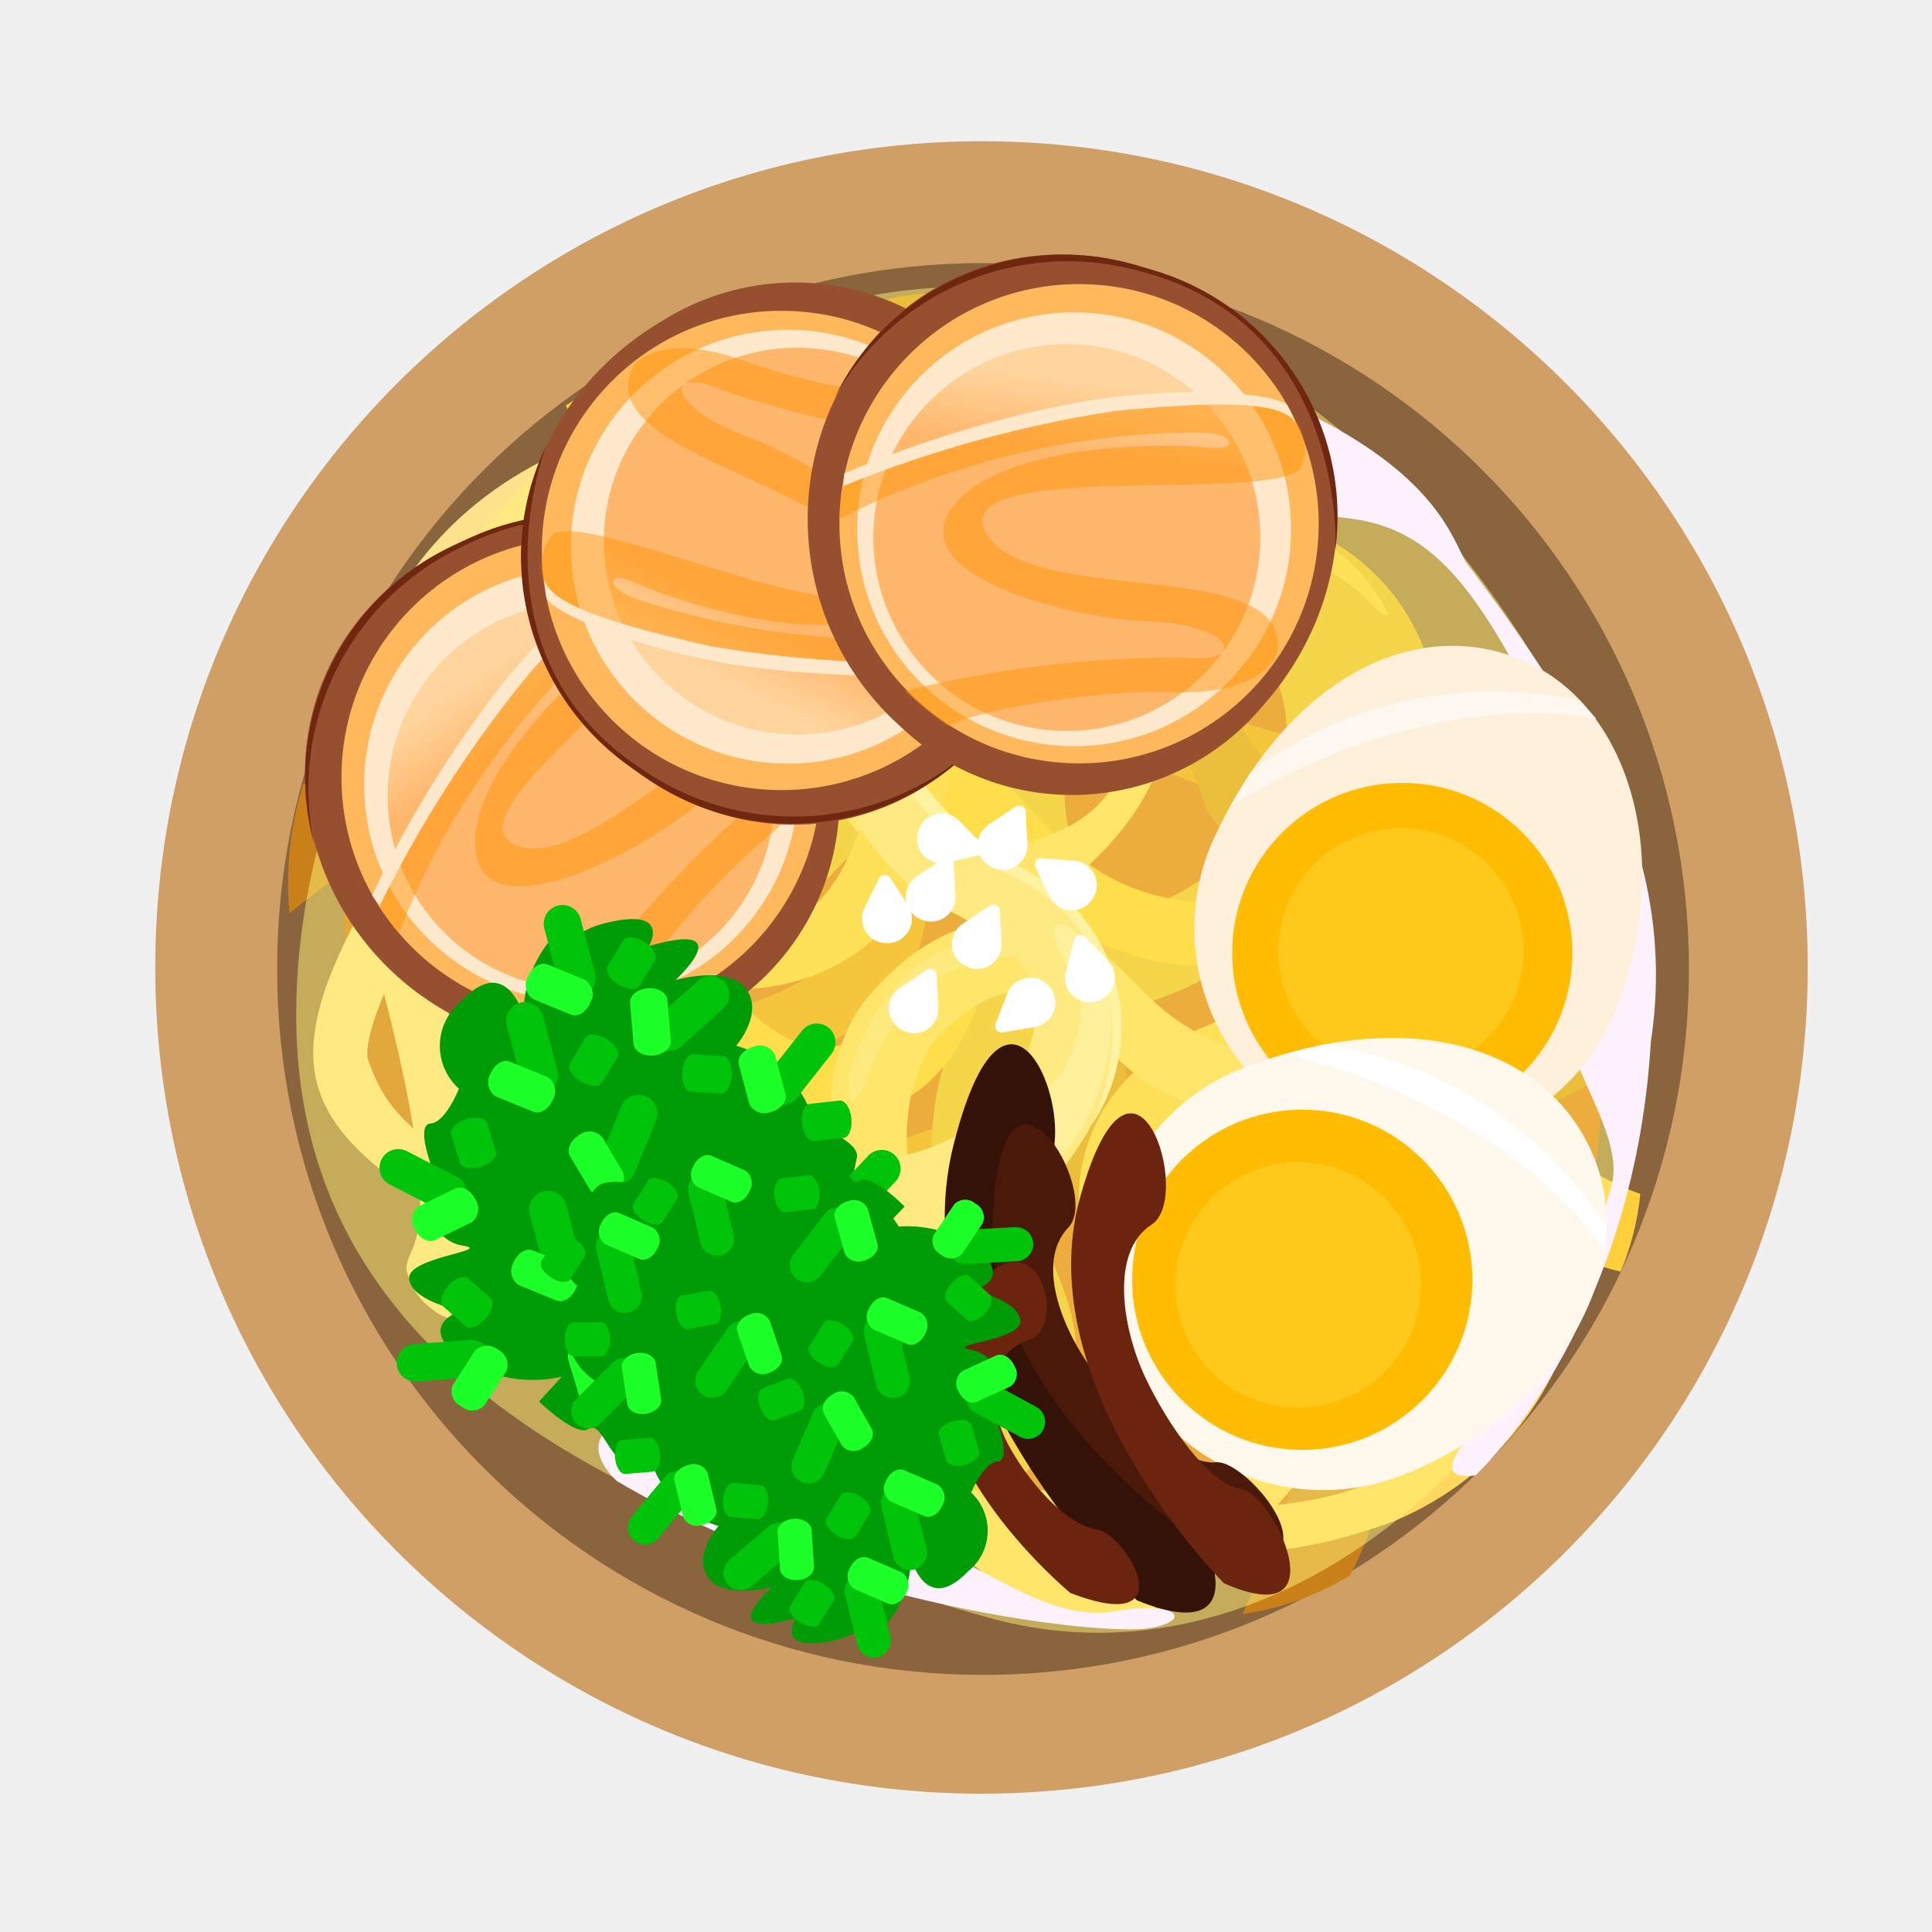
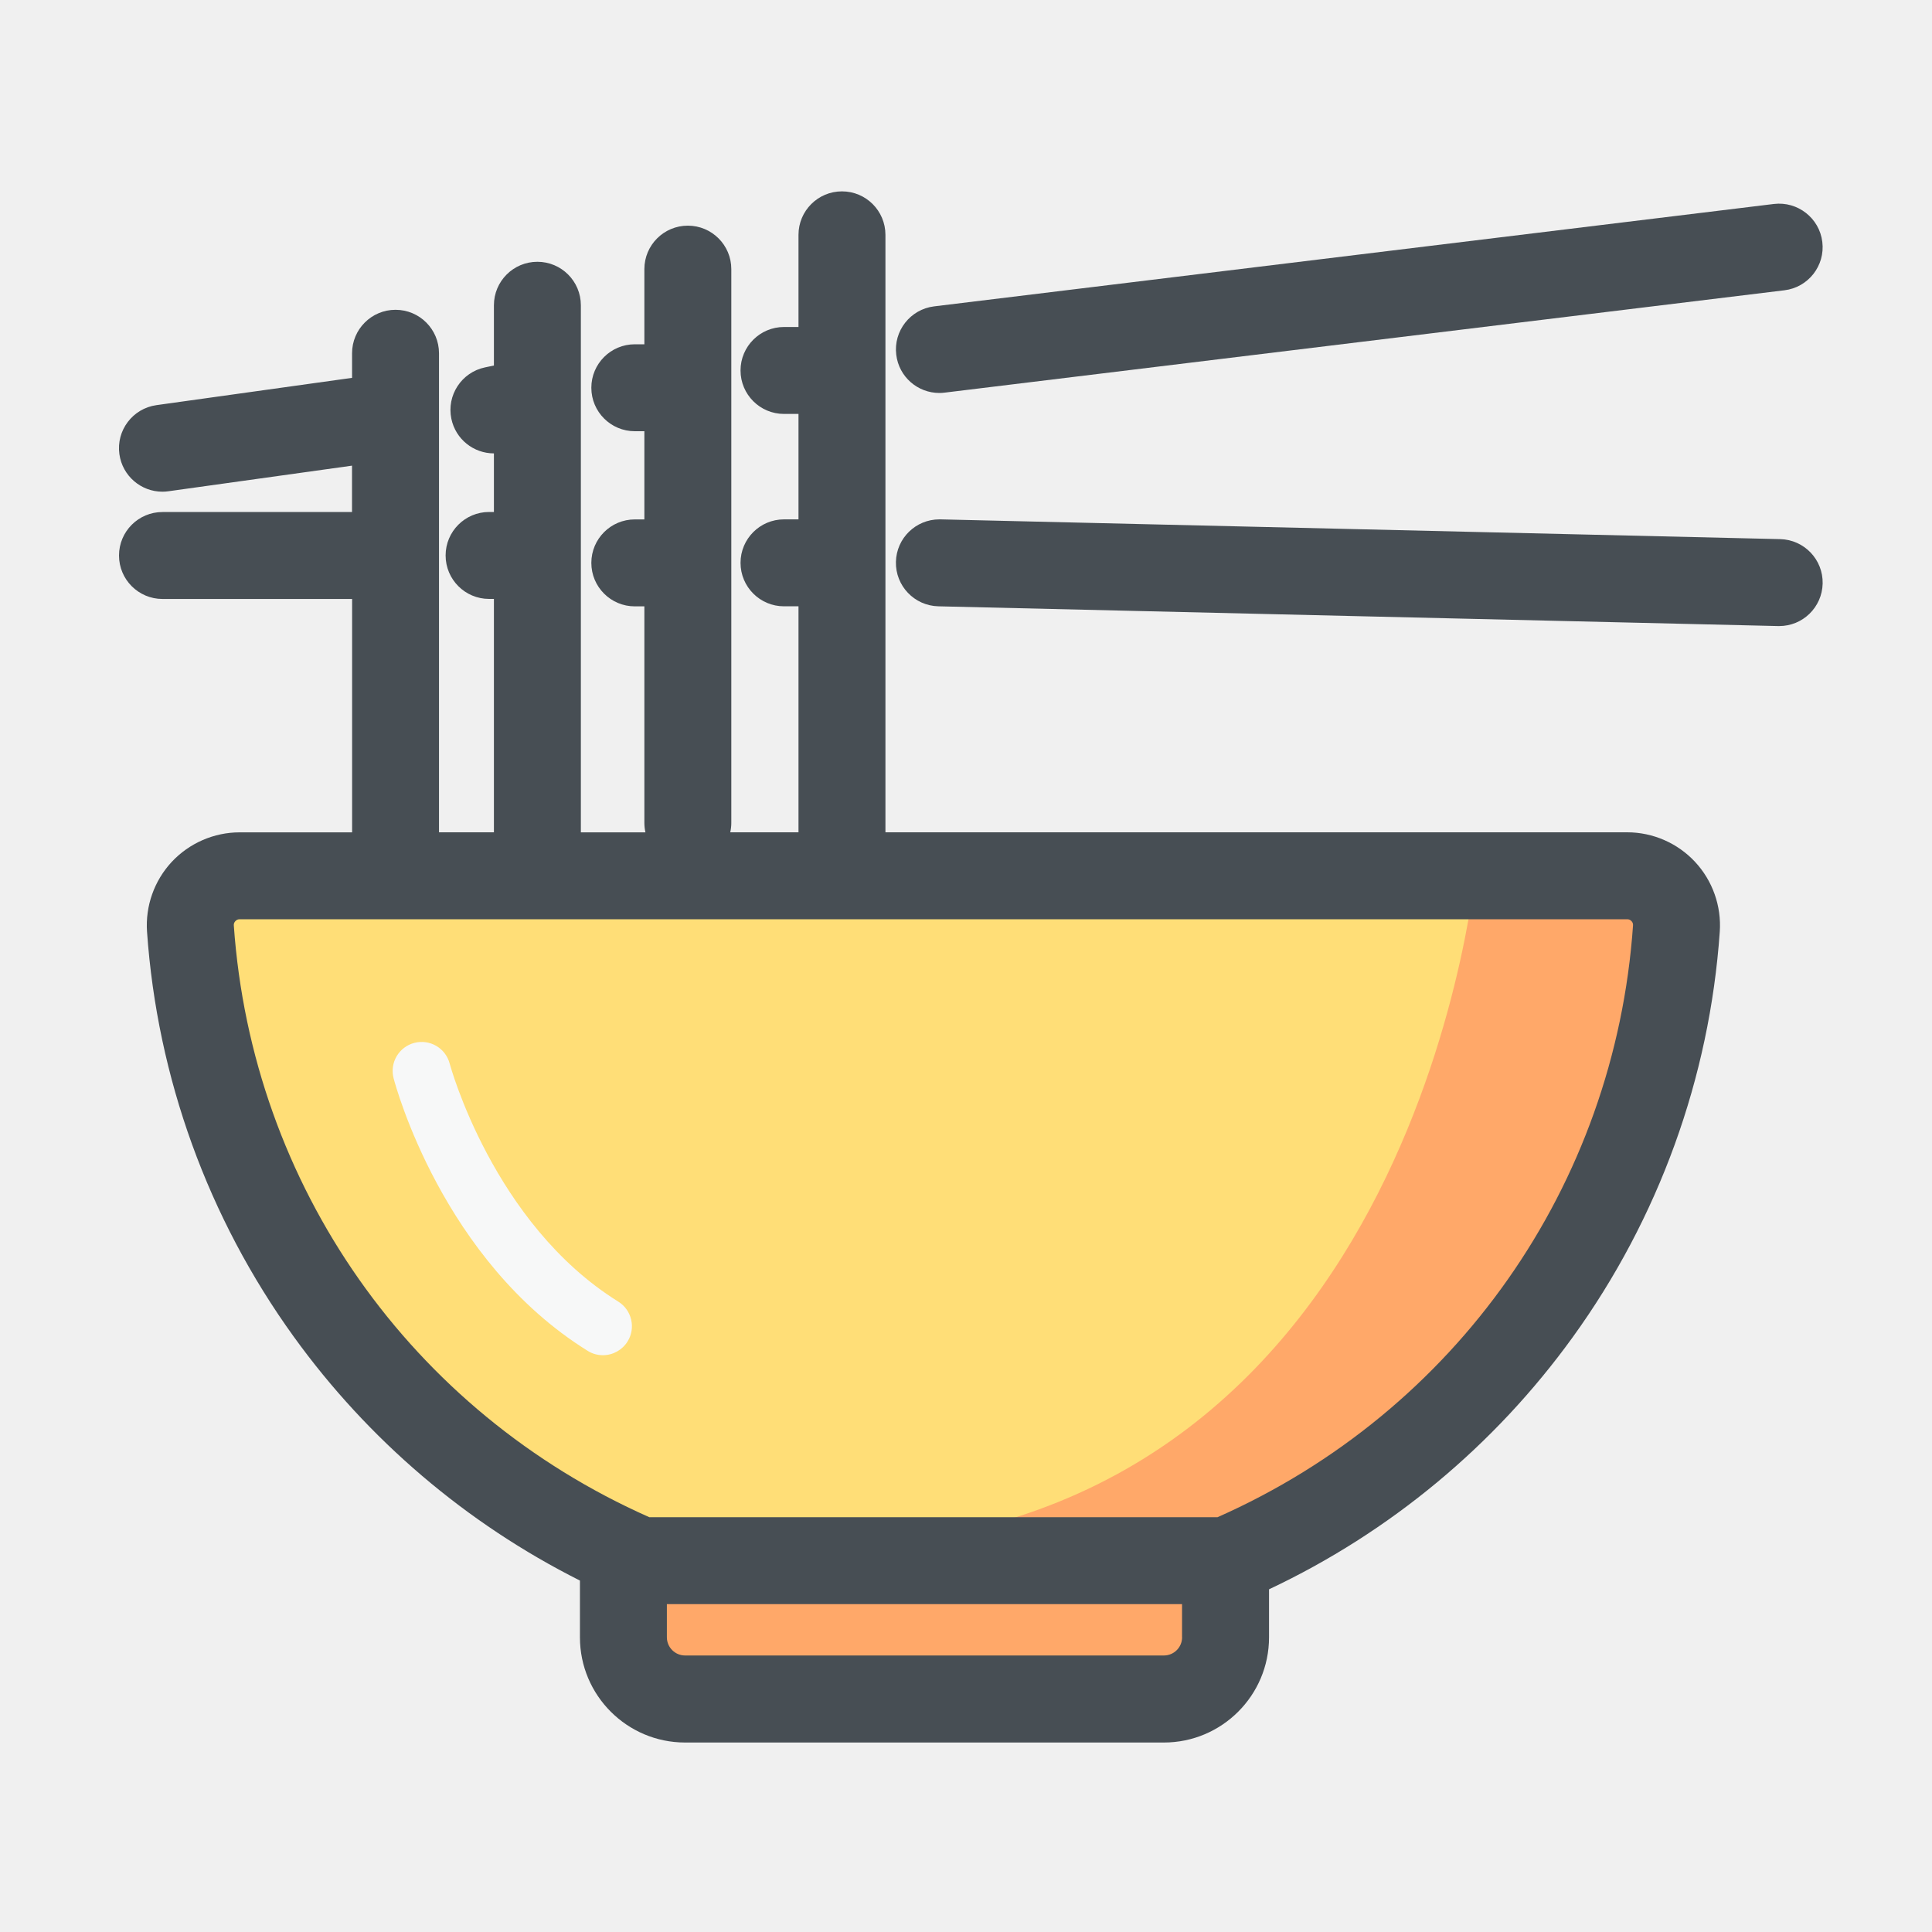
- <svg xmlns="http://www.w3.org/2000/svg" xmlns:xlink="http://www.w3.org/1999/xlink" height="64" viewBox="0 0 64 64" width="64">
-   <defs>
-     <style>.cls-1{fill:#cf9f66;}.cls-2{fill:#89643d;}.cls-3{fill:#c45c00;}.cls-4{fill:#c98019;}.cls-5{fill:#eb9800;}.cls-6{fill:#d68b00;}.cls-7{fill:#ebba1d;}.cls-8{fill:#ffca1f;}.cls-9{fill:#ffd85e;}.cls-10{fill:#ffe38a;}.cls-11{fill:#d96600;}.cls-12{fill:#ffd03b;}.cls-13{fill:#ffe38c;}.cls-14{fill:#fff4d1;}.cls-15{fill:#fff0c2;}.cls-16,.cls-29{fill:#fff276;}.cls-16{opacity:0.51;}.cls-17{fill:#fff2ff;}.cls-18{fill:#965030;}.cls-19{fill:#ffb95c;}.cls-20{fill:#ffe9cc;}.cls-21{fill:url(#linear-gradient);}.cls-22{fill:#ff9100;opacity:0.47;}.cls-23{fill:#70270f;}.cls-24{fill:url(#linear-gradient-2);}.cls-25{fill:url(#linear-gradient-3);}.cls-26{fill:#fff0db;}.cls-27{fill:#ffbc00;}.cls-28{fill:#fff8f0;}.cls-29{opacity:0.24;}.cls-30{fill:#fff8ed;}.cls-31{fill:#fff;}.cls-32{fill:#351207;}.cls-33{fill:#4a190a;}.cls-34{fill:#6b240e;}.cls-35{fill:#009c08;}.cls-36{fill:#00c40a;}.cls-37{fill:#1cff28;}</style>
-     <linearGradient gradientUnits="userSpaceOnUse" id="linear-gradient" x1="15.621" x2="22.602" y1="20.979" y2="31.338">
-       <stop offset="0.102" stop-color="#ffd59e" />
-       <stop offset="0.301" stop-color="#ffb76c" />
-     </linearGradient>
-     <linearGradient gradientTransform="matrix(-0.503, -0.864, 0.864, -0.503, 23.33, 50.29)" id="linear-gradient-2" x1="22.787" x2="29.768" xlink:href="#linear-gradient" y1="13.562" y2="23.921" />
-     <linearGradient gradientTransform="translate(20.393 -19.201) rotate(41.62)" id="linear-gradient-3" x1="32.123" x2="39.104" xlink:href="#linear-gradient" y1="12.352" y2="22.711" />
-   </defs>
-   <g id="ramen">
-     <circle class="cls-1" cx="32.513" cy="32.048" r="27.37" />
-     <circle class="cls-2" cx="32.564" cy="32.099" r="23.384" />
-     <circle class="cls-3" cx="29.867" cy="30.521" r="18.486" />
-     <path class="cls-4" d="M10.048,25.982s5.092-4.6,10.606-3.632,6.336,6.4,4.1,8.469c0,0-.73-.088-1.117-1.291s-1.583-3.808-3.955-3.8-4.907.382-10.092,4.524A10.781,10.781,0,0,1,10.048,25.982Z" />
-     <path class="cls-5" d="M29.327,20.646s7.257-4.77,11.971.346a25.613,25.613,0,0,0,3.374,4.756c1.391,1.236,4.9,2.294,4.7,6.576s-2.194,5.7-3.312,5.8S38.607,37.3,37.179,39.3s-.754,6.863-2.57,9.132-10.319-.936-7.86-7.2-1.738-9.774-2.522-11.45S21.383,23.91,27,21.944s4.363,2.149,2.88,2.641-4.327.819-3.781,3.809,4.176,4.34,3.924,8.7S27.97,42.57,28.828,44.3s3.783,3.343,4.409,1.444S33.113,38.3,36.9,36.067s7.908.288,9.12-.908,1.03-4.262-1.409-5.98a18.5,18.5,0,0,1-5.326-6.258c-1.2-2.161-5.432-2.121-9.1.082S26,22.653,29.327,20.646Z" />
-     <path class="cls-6" d="M26.691,18.271s-2.884-3.59.218-7.007,12.915-.922,11.986,4.458.237,5.205,1.7,6.173,4.016.764,5.967,1.949,3.589,3.636.925,7.028A8.658,8.658,0,0,1,36.4,33.32c-4.216-2.053-7.262-3.648-9.359,1.907s-3.152,9.694-6.265,9.948-3.847-.862-2.612-2.253,2.6.039,3.814-1.79,1.176-4.48,3.91-8.456,6.556-3.551,10.335-1.472a6.015,6.015,0,0,0,8.385-2.025c1.549-2.341,1.008-4.067-5.393-4.725,0,0-4.505-1.3-3.791-5.557s-.51-6.543-3.186-6.63-4.858,2.1-3.628,6.04S26.691,18.271,26.691,18.271Z" />
-     <path class="cls-7" d="M47.593,26.1s1.149-5.235-3.289-8.065-8.436,1.782-10.488,6S33.553,32.065,31,33.85s-7.032-.34-9.8.035-9.665,4.755-.9,12.338,19.119-.92,20.474-2.969,1.784-4.288,3.555-5.851-1.613-2.014-2.485-1.013a22.877,22.877,0,0,0-3.1,5c-.966,2.1-6.139,4.669-9.861,4.731s-8.862-1.866-9.559-6.218,5.61-2.915,7-2.312S36,36.946,36,29.794s4.393-9.5,7.339-9.028,1.87,6.075,1.022,6.881-4.511,3.957-9.2.228l-.891,2.46s3.932,4.073,8.159,2.452S47.593,26.1,47.593,26.1Z" />
-     <path class="cls-8" d="M22.531,31.794s-6.129-4.448-1.19-11.2S35.425,14.925,36,17.988s-1.585,5.973,1,9.813,7.858,3.384,10.1,9.051-7.2,12.67-13.092,7.272-.982-9.01.6-9.855,2.228.685,1.357,2-4.62,4.122.682,7.077,10.607-3.395,7.421-6.686-3.967-1.993-7.96-6.212-2.437-8-2.424-9.57-1.857-3.99-5.082-2.573-10.575,7.282-3.675,13.187C24.938,31.494,25.143,32.734,22.531,31.794Z" />
-     <path class="cls-9" d="M48.728,25.633S42.414,21.982,38.3,29.149s8.41,11.453,9.274,8.238-.275-1.969-1.806-1.721-7,.415-6.053-5.476c.825-5.107,7.121-4.145,8.516-2.878a.835.835,0,0,0,1.317-.179C49.731,26.767,49.622,26.268,48.728,25.633Z" />
-     <path class="cls-10" d="M32.9,39.745s4.134-2.314,3.537-5.943-1.2-2.842-1.1-2.149,1.014,3.117-.366,4.965a8.331,8.331,0,0,1-2.636,2.673C30.894,40.391,32.607,39.947,32.9,39.745Z" />
-     <path class="cls-9" d="M31.555,16.139s3.228-.467,3.947,1.665.277.893-.711.24S29.477,16.9,31.555,16.139Z" />
-     <circle class="cls-11" cx="36.713" cy="36.119" r="16.327" />
-     <path class="cls-4" d="M44.722,52.191s2.891-5.326.918-9.859-6.809-4.111-8.122-1.762c0,0,.228.609,1.341.692s3.6.569,4.082,2.607.69,4.291-1.79,9.6A9.521,9.521,0,0,0,44.722,52.191Z" />
-     <path class="cls-5" d="M45.3,34.533s2.589-7.219-2.782-10.2a22.646,22.646,0,0,1-4.783-1.91c-1.349-.938-2.985-3.729-6.619-2.666S26.68,22.819,26.825,23.8s2.254,6.223.833,7.864-5.735,2.071-7.306,4.1,2.944,8.664,7.809,5.254,8.751-.536,10.352-.21,5.636,1.221,6.159-4.006-2.75-3.3-2.865-1.924.2,3.885-2.485,4.037-4.592-2.685-8.279-1.565-4.28,2.9-5.938,2.518-3.656-2.554-2.155-3.485,6.416-1.438,7.543-5.152S28.605,24.5,29.38,23.215s3.445-1.769,5.426-.032a16.322,16.322,0,0,0,6.477,3.273c2.1.582,2.948,4.224,1.818,7.828S44.27,37.805,45.3,34.533Z" />
-     <path class="cls-6" d="M47.888,36.3a4.789,4.789,0,0,0,5.97-1.641c2.29-3.372-1.888-11.278-6.313-9.364s-4.518.876-5.653-.179S40.4,21.829,38.981,20.4s-3.867-2.327-6.225.663a7.648,7.648,0,0,0,.2,10.024c2.637,3.194,4.639,5.478.3,8.431s-7.667,4.717-7.24,7.442,1.538,3.124,2.476,1.775-.574-2.227.745-3.645,3.6-1.939,6.448-5.112,1.688-6.365-.88-9.177a5.313,5.313,0,0,1,0-7.619c1.688-1.815,3.282-1.709,5.175,3.649,0,0,2.049,3.6,5.557,2.1s5.723-.92,6.353,1.359S51.1,34.9,47.459,34.661,47.888,36.3,47.888,36.3Z" />
-     <path class="cls-7" d="M36.828,19.985s4.255-2.072,7.606,1.15.221,7.611-2.973,10.248-6.838,1.892-7.842,4.45,1.751,5.966,2,8.424-2.075,9.284-10.4,3.336-3.177-16.6-1.7-18.191,3.311-2.422,4.286-4.267,2.063.967,1.385,1.924a20.246,20.246,0,0,1-3.649,3.7c-1.6,1.263-2.734,6.238-2.015,9.446s3.441,7.22,7.321,6.916,1.339-5.421.533-6.488-1.457-8.443,4.684-9.926,7.247-5.744,6.227-8.174-5.6-.345-6.119.55-2.462,4.694,1.712,7.941L35.958,32.3s-4.312-2.53-3.8-6.5S36.828,19.985,36.828,19.985Z" />
-     <path class="cls-8" d="M37.142,42.681s5.091,4.338,9.861-1.3,1.945-13.267-.8-13.126-4.8,2.6-8.632,1.176-4.535-6.044-9.866-6.8S18.318,31.44,24.175,35.38s7.938-1.027,8.335-2.563-1.051-1.771-2-.75-2.58,4.822-6.217.883.714-9.81,4.2-7.757,2.534,2.991,6.984,5.544,7.374.432,8.719.1,3.81.767,3.263,3.829S43.4,45.25,36.9,40.552C36.9,40.552,35.794,40.633,37.142,42.681Z" />
-     <path class="cls-12" d="M54.337,39.551a8.635,8.635,0,0,1-3.97-2.9c-2.145-2.471-4.952-5.083-10.617-2.576s-4.855,8.974-.564,11.7c0,0,1.411.36-.132-1.393s-3.055-4.905-.1-7.232,5.749-2.428,8.211-.3,3.621,4.638,6.522,5.273A8.927,8.927,0,0,0,54.337,39.551Z" />
-     <path class="cls-9" d="M45.447,50.643s7.495-1.915,7.2-11.319c0,0-.549-4.954-6.033-4.263s-7.514-.879-9.267-2.747-5.256-3.222-8.607.722.053,16.237,8.652,14.158.394,5.207-.968,5.051-1.949-.464-3.943-2.16-6.295-6.966-11.253-6.5c0,0-.438.386.887,1.777s2.856-.6,7.672,4.121,6.481,6.425,11.918,1.007.2-5.845-1.027-5.636-5.822,1.567-8.435-1.339-2.952-7.745-.758-9.593,3.574-1.2,5.336.917,6.655,3.254,9.825,2.235,5.59,3.374,2.538,8.788S38.468,49.786,36.9,49.6c-1.307-.158-5.943-.767-8.013.625a1.161,1.161,0,0,0-.006,1.886,1.873,1.873,0,0,0,1.344.485c.858-.188.169-1.6,10.295-1.192a12.683,12.683,0,0,0,3.541-.361C44.521,50.926,45,50.793,45.447,50.643Z" />
-     <path class="cls-9" d="M37,18.913s4.444,4.663-.856,9.678-11.576-4.843-9-6.252,1.748-.173,1.852,1.194,1.1,6.1,5.957,4.06c4.213-1.768,2.081-6.974.7-7.908a.738.738,0,0,1-.12-1.168C35.814,18.288,36.265,18.277,37,18.913Z" />
-     <path class="cls-10" d="M28.166,35.43s1.128-4.028,4.367-4.269,2.689.437,2.074.5-2.886-.225-4.186,1.343a7.365,7.365,0,0,0-1.748,2.818C28.027,37.285,28.053,35.722,28.166,35.43Z" />
-     <path class="cls-9" d="M48.709,31.686s-.268-2.868-2.248-3.043-.824-.053-.058.66S48.492,33.626,48.709,31.686Z" />
-     <path class="cls-12" d="M21.4,12.038s.955,1.894,4.246,3.6,6.911,4.1,5.659,11-8.584,7.73-12.722,3.731c0,0-.772-1.457,1.568-.224s6.211,2.057,7.985-1.817,1.143-6.974-1.857-9.117-6.068-2.751-7.538-5.775C18.743,13.434,20.854,11.991,21.4,12.038Z" />
-     <path class="cls-13" d="M11.558,24.773s.115-8.759,10.543-10.931c0,0,5.6-.714,6.3,5.506s2.966,8.036,5.49,9.468,4.944,4.927,1.494,9.665S17.5,42.742,17.5,32.725s-5.835.951-5.3,2.409,1.029,2.022,3.426,3.765,9.342,5.075,10.147,10.656c0,0-.309.584-2.192-.5s-.1-3.3-6.577-7.347-8.8-5.424-4.279-12.848,6.38-1.775,6.476-.37-.176,6.824,3.718,8.927S32.226,38.6,33.675,35.7s.368-4.253-2.429-5.63S25.9,23.608,26.174,19.848s-5.2-5.254-10.347-.455S14.358,32.225,14.985,33.9c.522,1.4,2.425,6.336,1.443,8.985a1.315,1.315,0,0,1-2.074.508,2.124,2.124,0,0,1-.891-1.35c-.021-.994,1.714-.611-1.427-11.647a14.412,14.412,0,0,1-.544-3.993C11.494,25.867,11.511,25.3,11.558,24.773Z" />
-     <path class="cls-14" d="M26.556,15.254s1.675.914,2.018,5.408a10.07,10.07,0,0,0,5.446,8.189,5.836,5.836,0,0,1,2.171,8.378s2.552-5.408-2.476-8.112-5.407-6.4-5.636-8.531S27.812,16.968,26.556,15.254Z" />
-     <path class="cls-12" d="M45.471,19.494a4.572,4.572,0,0,0-5.484-1.726s-1.117.66.355.559A5.571,5.571,0,0,1,45.115,19.7C46.639,21.221,45.674,19.748,45.471,19.494Z" />
-     <path class="cls-15" d="M35.163,35.541s1.218-1.828.3-3.352-.489-1.788.01-1.452a4.207,4.207,0,0,1,1.311,3.483c-.075,1.9-1.27,4.571-3.3,5.231S32.725,38.232,35.163,35.541Z" />
-     <path class="cls-15" d="M14.191,26.908s1.828-2.082,3.047-1.523a3.574,3.574,0,0,1,1.625,2.742c.05.508.2,2.793.3,3.351s-.609.407-.66-.609,0-4.57-1.422-4.824a2.7,2.7,0,0,0-2.691,1.168C14.039,27.721,13.988,27.213,14.191,26.908Z" />
-     <path class="cls-16" d="M54.312,30.125c2.623,11.669-9.125,27-21.656,23.438-11.5-3.271-22.844-7.978-22.844-19.938S20.1,9.5,32.062,9.5,52.437,21.781,54.312,30.125Z" />
-     <path class="cls-17" d="M43.562,13.813s-1.375-1.313-2.187.125.75,1.625,1.5,1.75c0,0-.875.875.312,1.25s2.938-.125,4.938,2.062,5.062,8.313,3.75,11.75,2.125,6.375,1.5,8.563-1.438,5.437-3,6.687-3.313,3.125-1.5,2.875c0,0,5.25-4.812,5.812-14.375a14.409,14.409,0,0,0-1.375-8.687,63.167,63.167,0,0,0-4.75-7.188C48.125,17.875,47.625,15.875,43.562,13.813Z" />
-     <path class="cls-17" d="M20.437,49.063s-1.5-1.313.188-2,2.875,1.5,2.875,2.187,1.375,1.688,3.937,2.313,2.75-.313,4.063.062,3.375,2.125,5.437,1.75,2.625.313,1.125.563S27.5,53.25,20.437,49.063Z" />
-     <ellipse class="cls-17" cx="37.781" cy="17.594" rx="1.281" ry="1.156" />
-     <path class="cls-18" d="M27.807,26.2a8.247,8.247,0,0,1-8.557,8.5A9.217,9.217,0,0,1,10.1,25.641c0-4.944,4.232-8.529,9.176-8.529S27.807,21.26,27.807,26.2Z" />
-     <circle class="cls-19" cx="19.25" cy="25.754" r="7.938" />
-     <circle class="cls-20" cx="19.25" cy="26" r="7.185" />
-     <circle class="cls-21" cx="19.25" cy="26.364" r="6.409" />
-     <path class="cls-22" d="M12.579,30s3.631-7.98,9.162-11.569c0,0,.971-.3,1.731.929s-9.078,7.685-6.333,8.656,8.149-6.334,9.88-3.378c0,0,.549,1.309-1.731,3.209S20.6,32.96,20.474,33.635a12.244,12.244,0,0,1-1.857.085A37.879,37.879,0,0,1,24.739,26.8c1.773-1.224.676-2.027-1.6-.169s-7.178,4.223-7.39,1.478,4.054-6.418,4.983-7.051.38-1.014-.507-.211a26.066,26.066,0,0,0-7.009,10.049A4.563,4.563,0,0,1,12.579,30Z" />
-     <path class="cls-20" d="M12.579,30a39.8,39.8,0,0,1,5.067-7.825c2.646-2.871,4.025-3.913,4.729-3.688a4.534,4.534,0,0,0-.563-.253c-.31-.113-2.365,1.126-4.926,4.11a36.742,36.742,0,0,0-4.561,7.318Z" />
-     <path class="cls-23" d="M10.411,27.977a8.426,8.426,0,0,1,4.757-9.964,8.515,8.515,0,0,1,11.007,2.758s-4.645-5.883-11.007-2.589A8.853,8.853,0,0,0,10.411,27.977Z" />
-     <path class="cls-18" d="M21.968,10.612A8.248,8.248,0,0,1,33.62,13.73,9.218,9.218,0,0,1,30.391,26.2c-4.273,2.487-9.5.633-11.988-3.639S17.7,13.1,21.968,10.612Z" />
-     <circle class="cls-19" cx="25.885" cy="18.234" r="7.938" />
-     <circle class="cls-20" cx="26.098" cy="18.11" r="7.185" />
-     <circle class="cls-24" cx="26.412" cy="17.927" r="6.409" />
-     <path class="cls-22" d="M32.915,21.861s-8.724.877-14.608-2.1a1.589,1.589,0,0,1-.069-1.964c.676-1.273,11.209,3.979,10.667,1.118s-9.573-3.855-7.89-6.839c0,0,.855-1.133,3.644-.118s6.773,1.48,7.421,1.249a12.28,12.28,0,0,1,1.008,1.563,37.833,37.833,0,0,1-9.065-1.807c-1.95-.916-2.091.436.661,1.472s7.261,4.079,4.995,5.642-7.586-.274-8.6-.758-1.067.182.072.544a26.056,26.056,0,0,0,12.211,1A4.508,4.508,0,0,1,32.915,21.861Z" />
-     <path class="cls-20" d="M32.915,21.861a39.818,39.818,0,0,1-9.312-.442c-3.813-.842-5.407-1.51-5.566-2.231a4.263,4.263,0,0,0,.064.614c.058.324,2.163,1.477,6.03,2.189a36.734,36.734,0,0,0,8.619.259Z" />
-     <path class="cls-23" d="M32.254,24.753a8.425,8.425,0,0,1-11,.9,8.512,8.512,0,0,1-3.154-10.9s-2.747,6.974,3.3,10.814A8.853,8.853,0,0,0,32.254,24.753Z" />
-     <path class="cls-18" d="M41.843,23.369A8.247,8.247,0,0,1,29.8,24.04a9.217,9.217,0,0,1-.819-12.852c3.284-3.695,8.829-3.564,12.525-.281S45.127,19.673,41.843,23.369Z" />
-     <circle class="cls-19" cx="35.745" cy="17.349" r="7.938" />
-     <circle class="cls-20" cx="35.582" cy="17.533" r="7.185" />
-     <circle class="cls-25" cx="35.34" cy="17.805" r="6.409" />
-     <path class="cls-22" d="M27.935,16.1s8.015-3.554,14.534-2.563a1.587,1.587,0,0,1,.677,1.844c-.245,1.421-11.891-.284-10.484,2.265s10.3.677,9.63,4.037c0,0-.459,1.343-3.426,1.249s-6.9.706-7.44,1.127a12.164,12.164,0,0,1-1.445-1.171,37.908,37.908,0,0,1,9.176-1.11c2.139.263,1.851-1.066-1.087-1.192s-8.171-1.611-6.506-3.8,7.293-2.1,8.408-1.962.957-.505-.238-.494a26.07,26.07,0,0,0-11.915,2.857A4.562,4.562,0,0,1,27.935,16.1Z" />
-     <path class="cls-20" d="M27.935,16.1a39.815,39.815,0,0,1,8.985-2.484c3.885-.389,5.608-.252,5.985.384a4.323,4.323,0,0,0-.253-.563c-.157-.29-2.515-.729-6.412-.2a36.649,36.649,0,0,0-8.27,2.443Z" />
-     <path class="cls-23" d="M27.661,13.141a8.425,8.425,0,0,1,10.174-4.29,8.512,8.512,0,0,1,6.4,9.372s.435-7.483-6.508-9.246A8.853,8.853,0,0,0,27.661,13.141Z" />
-     <path class="cls-26" d="M53.4,33.748a7.241,7.241,0,0,1-13.3-5.723c2.405-5.45,6.7-7.719,10.374-6.138S55.52,28.816,53.4,33.748Z" />
-     <circle class="cls-27" cx="46.453" cy="31.569" r="5.635" />
-     <path class="cls-28" d="M41.433,25.574a13.4,13.4,0,0,1,10.9-2.364l.544.594s-5.248-1.259-12.1,2.868Z" />
-     <circle class="cls-29" cx="46.406" cy="31.5" r="4.063" />
-     <path class="cls-30" d="M46.51,48.845a7.241,7.241,0,1,1-5.36-13.454c5.553-2.153,10.2-.72,11.675,3S51.5,46.858,46.51,48.845Z" />
-     <circle class="cls-27" cx="43.139" cy="42.394" r="5.635" />
-     <path class="cls-31" d="M43.83,34.6a13.4,13.4,0,0,1,9.381,6.038l-.036.8s-2.821-4.6-10.583-6.528Z" />
-     <path class="cls-32" d="M37.668,53.016s-7.978-7.548-6.081-15.088,4.485-.095,2.844,1.027-1.025,4.161-.1,6,2.647,4.191,3.914,4.325S42.364,54.925,37.668,53.016Z" />
-     <path class="cls-33" d="M40.457,51.592S32.639,46.8,32.89,40.314s3.647-.85,2.5.349-.12,3.576.951,4.92,2.884,2.967,3.942,2.858S44.622,52.343,40.457,51.592Z" />
-     <path class="cls-34" d="M35.454,52.766s-6.066-5-3.711-9.194,3.833.309,2.325.823-1.281,2.316-.674,3.452,1.848,2.632,2.915,2.812S39.271,54.248,35.454,52.766Z" />
-     <path class="cls-34" d="M40.546,52.448s-6.527-6.523-4.759-12.811,3.768.023,2.364.927-.957,3.471-.224,5.038,2.126,3.58,3.188,3.722S44.445,54.159,40.546,52.448Z" />
-     <path class="cls-35" d="M21.5,31.337s.7-1.194-1.172-.82-1.168,1.107-1.168,1.107.44-1.724-.707-.733a3.894,3.894,0,0,0-1.113,2.74s-.573-2.09-2.082-.445a1.9,1.9,0,0,0-.054,2.88s-.449,1.12-.936,1.15-.005,1.324-.005,1.324L14.051,39.7s.211,1.395,1.275,1.562-1.876.373-1.773,1.115,1.732,1.044,1.732,1.044-1.526.439-.048,1.556a4.316,4.316,0,0,0,3.375.627l-.755.823s1.223,1.191,1.637.906.664.966,1.34,1.213,1.5-.926,1.5-.926,1.529,1.488,2.482,1.544,1.132-1.321,1.132-1.321.524.184,1.373-.5,1.907.5,2.194-1.565-1.093-1.12-1.093-1.12,1.892.38,1.806-.553-1.74-1.525-1.74-1.525S30.662,42.7,30,41.131a2.4,2.4,0,0,0-1.876-1.637s.162-.64.264-1.161-1.413-1.086-1.413-1.086.357.529-.313-.829a3.855,3.855,0,0,0-2.277-1.778s.914-1.034.346-1.861-2.349-.317-2.349-.317S24.557,30.459,21.5,31.337Z" />
-     <path class="cls-36" d="M19.707,32.242a.62.62,0,0,1-.442.759h0a.621.621,0,0,1-.759-.443l-.474-1.8A.62.62,0,0,1,18.475,30h0a.621.621,0,0,1,.759.442Z" />
-     <path class="cls-36" d="M21.193,32.648c-.093.156-.407.14-.7-.036h0c-.294-.176-.458-.445-.365-.6l.506-.848c.093-.156.408-.14.7.036h0c.3.176.458.445.365.6Z" />
-     <path class="cls-37" d="M19.38,32.46a.557.557,0,0,1,.18.744h0c-.13.318-.42.5-.649.406L17.668,33.1a.555.555,0,0,1-.18-.744h0c.129-.318.42-.5.649-.406Z" />
-     <path class="cls-36" d="M15.134,38.984a.622.622,0,0,1,.268.837h0a.62.62,0,0,1-.836.268l-1.657-.851a.621.621,0,0,1-.269-.836h0a.621.621,0,0,1,.836-.269Z" />
-     <path class="cls-36" d="M16.428,38.15c.054.174-.168.4-.5.5h0c-.327.1-.636.044-.69-.13l-.293-.942c-.054-.174.168-.4.5-.5h0c.328-.1.637-.043.691.13Z" />
-     <path class="cls-37" d="M15.077,39.374c.223-.108.524.055.674.363h0a.555.555,0,0,1-.132.754l-1.208.586c-.222.108-.524-.054-.673-.363h0a.556.556,0,0,1,.131-.754Z" />
-     <path class="cls-36" d="M19.226,41.711a.621.621,0,0,1-.443.759h0a.622.622,0,0,1-.759-.443l-.473-1.8a.62.62,0,0,1,.442-.758h0a.622.622,0,0,1,.759.442Z" />
-     <path class="cls-36" d="M20.711,42.117c-.093.156-.407.14-.7-.036h0c-.294-.176-.457-.445-.364-.6l.506-.847c.093-.156.407-.14.7.035h0c.295.176.458.445.365.6Z" />
-     <path class="cls-37" d="M18.9,41.93a.555.555,0,0,1,.18.744h0c-.13.317-.42.5-.649.406l-1.243-.508a.556.556,0,0,1-.18-.744h0c.13-.317.42-.5.649-.406Z" />
-     <path class="cls-36" d="M18.463,35.459a.622.622,0,0,1-.442.759h0a.621.621,0,0,1-.759-.443l-.474-1.8a.622.622,0,0,1,.443-.759h0a.62.62,0,0,1,.758.443Z" />
-     <path class="cls-36" d="M19.949,35.865c-.093.156-.408.14-.7-.036h0c-.295-.176-.458-.445-.365-.6l.506-.848c.093-.156.407-.14.7.036h0c.3.176.458.445.365.6Z" />
-     <path class="cls-37" d="M18.136,35.677a.557.557,0,0,1,.18.744h0c-.13.318-.421.5-.649.406l-1.244-.507a.556.556,0,0,1-.179-.744h0c.129-.318.42-.5.649-.406Z" />
-     <path class="cls-36" d="M26.392,36.375a.622.622,0,0,1-.873.1h0a.62.62,0,0,1-.1-.872l1.152-1.464a.621.621,0,0,1,.872-.1h0a.621.621,0,0,1,.1.872Z" />
-     <path class="cls-36" d="M26.963,37.8c-.181.02-.357-.24-.394-.581h0c-.038-.341.079-.634.259-.653l.982-.107c.18-.02.357.24.394.581h0c.037.341-.079.634-.259.653Z" />
-     <path class="cls-37" d="M26.02,36.245c.064.239-.154.5-.485.592h0a.556.556,0,0,1-.715-.274l-.345-1.3c-.063-.238.154-.5.486-.591h0a.556.556,0,0,1,.715.273Z" />
-     <path class="cls-36" d="M24.229,41.829a.621.621,0,0,1-.859.184h0a.621.621,0,0,1-.183-.859L24.2,39.59a.621.621,0,0,1,.859-.183h0a.62.62,0,0,1,.184.858Z" />
-     <path class="cls-36" d="M24.93,43.2c-.178.036-.378-.207-.446-.543h0c-.069-.336.02-.638.2-.675l.968-.2c.178-.036.378.207.446.543h0c.069.336-.02.638-.2.674Z" />
-     <path class="cls-37" d="M23.847,41.734c.086.232-.106.516-.428.635h0a.558.558,0,0,1-.738-.207l-.462-1.26c-.085-.232.107-.516.429-.634h0a.556.556,0,0,1,.737.206Z" />
-     <path class="cls-36" d="M25.739,46.751a.621.621,0,0,1-.442.759h0a.621.621,0,0,1-.759-.443l-.474-1.8a.621.621,0,0,1,.443-.758h0a.622.622,0,0,1,.759.442Z" />
-     <path class="cls-36" d="M27.225,47.157c-.093.156-.407.14-.7-.036h0c-.295-.176-.458-.445-.365-.6l.506-.847c.093-.156.408-.14.7.035h0c.3.176.458.445.365.6Z" />
-     <path class="cls-37" d="M25.412,46.97a.556.556,0,0,1,.18.744h0c-.13.317-.42.5-.649.406L23.7,47.612a.555.555,0,0,1-.18-.744h0c.129-.317.42-.5.649-.406Z" />
-     <path class="cls-36" d="M20.772,46.083a.62.62,0,0,1-.868.133h0a.62.62,0,0,1-.133-.868l1.1-1.5a.621.621,0,0,1,.868-.133h0a.621.621,0,0,1,.133.868Z" />
-     <path class="cls-36" d="M21.392,47.493c-.18.026-.366-.229-.414-.568h0c-.049-.34.057-.636.237-.662l.977-.14c.18-.026.366.228.414.568h0c.049.339-.057.636-.237.661Z" />
-     <path class="cls-37" d="M20.4,45.966c.072.236-.136.509-.465.608h0a.556.556,0,0,1-.724-.249l-.388-1.285c-.071-.237.137-.509.465-.608h0a.555.555,0,0,1,.724.249Z" />
-     <path class="cls-36" d="M15.575,44.389a.621.621,0,0,1,.665.574h0a.621.621,0,0,1-.574.665l-1.858.136a.621.621,0,0,1-.665-.574h0a.62.62,0,0,1,.574-.664Z" />
-     <path class="cls-36" d="M16.246,43c.136.12.063.426-.164.683h0c-.227.258-.521.369-.657.249l-.741-.652c-.137-.12-.063-.427.163-.684h0c.227-.257.521-.369.658-.249Z" />
-     <path class="cls-37" d="M15.73,44.751a.556.556,0,0,1,.764-.041h0a.556.556,0,0,1,.281.712l-.726,1.13a.556.556,0,0,1-.764.041h0A.557.557,0,0,1,15,45.88Z" />
-     <path class="cls-36" d="M28.383,40.493a.622.622,0,0,1-.878.025h0a.622.622,0,0,1-.025-.878l1.28-1.354a.62.62,0,0,1,.878-.025h0a.622.622,0,0,1,.025.878Z" />
-     <path class="cls-36" d="M28.824,41.968c-.182,0-.334-.271-.341-.614h0c-.006-.343.136-.624.318-.627l.987-.019c.181,0,.334.272.34.615h0c.007.343-.135.624-.317.627Z" />
-     <path class="cls-37" d="M28.025,40.33c.042.244-.2.488-.537.546h0c-.338.058-.646-.093-.687-.336l-.227-1.324c-.041-.244.2-.488.537-.546h0c.338-.057.646.093.688.337Z" />
-     <path class="cls-36" d="M29.05,44.591a.621.621,0,0,1-.443.759h0a.622.622,0,0,1-.759-.443l-.473-1.8a.62.62,0,0,1,.442-.758h0a.622.622,0,0,1,.759.442Z" />
-     <path class="cls-36" d="M30.535,45c-.093.156-.407.14-.7-.036h0c-.294-.176-.458-.445-.364-.6l.506-.847c.093-.156.407-.14.7.035h0c.3.176.458.445.365.6Z" />
-     <path class="cls-37" d="M28.722,44.81a.555.555,0,0,1,.18.744h0c-.13.317-.42.5-.649.406l-1.243-.508a.555.555,0,0,1-.18-.744h0c.13-.317.42-.5.649-.406Z" />
-     <path class="cls-36" d="M21.026,38.845a.62.62,0,0,1-.809.339h0a.621.621,0,0,1-.34-.81l.705-1.724a.622.622,0,0,1,.81-.34h0a.621.621,0,0,1,.34.81Z" />
-     <path class="cls-36" d="M21.969,40.062c-.168.069-.409-.133-.539-.45h0c-.13-.318-.1-.631.07-.7l.914-.373c.168-.068.41.134.539.451h0c.13.318.1.631-.07.7Z" />
-     <path class="cls-37" d="M20.634,38.822a.558.558,0,0,1-.3.7h0a.557.557,0,0,1-.763-.067l-.688-1.153c-.127-.212.01-.526.3-.7h0a.557.557,0,0,1,.763.066Z" />
-     <path class="cls-36" d="M22.568,34.658a.621.621,0,0,1-.877-.047h0a.621.621,0,0,1,.047-.877l1.386-1.246a.621.621,0,0,1,.877.047h0a.621.621,0,0,1-.047.877Z" />
-     <path class="cls-36" d="M22.887,36.164c-.181-.011-.311-.3-.289-.64h0c.022-.343.186-.611.367-.6l.986.062c.181.011.311.3.289.64h0c-.022.343-.186.611-.368.6Z" />
-     <path class="cls-37" d="M22.225,34.466c.021.246-.238.47-.58.5h0c-.342.03-.636-.145-.658-.391l-.117-1.338c-.022-.246.238-.47.579-.5h0c.342-.03.637.145.658.392Z" />
-     <path class="cls-35" d="M26.349,53.615s-.663,1.071,1.049.769,1.085-.983,1.085-.983-.435,1.558.628.681a3.544,3.544,0,0,0,1.068-2.469s.478,1.912,1.884.446a1.726,1.726,0,0,0,.107-2.617s.43-1.01.874-1.027.031-1.2.031-1.2l.22-1.054s-.163-1.272-1.127-1.445,1.712-.3,1.634-.978-1.554-.985-1.554-.985,1.4-.368.075-1.414a3.931,3.931,0,0,0-3.056-.638l.7-.733s-1.088-1.107-1.47-.857-.584-.892-1.194-1.129-1.379.812-1.379.812-1.361-1.384-2.226-1.455-1.056,1.179-1.056,1.179-.472-.179-1.259.427-1.724-.5-2.026,1.378.971,1.041.971,1.041-1.712-.384-1.653.466,1.551,1.422,1.551,1.422-1.977-.15-1.4,1.289A2.179,2.179,0,0,0,20.5,46.064s-.16.58-.264,1.051S21.5,48.131,21.5,48.131s-.313-.488.268.76A3.5,3.5,0,0,0,23.8,50.553s-.853.922-.352,1.686,2.129.335,2.129.335S23.556,54.351,26.349,53.615Z" />
-     <path class="cls-36" d="M28,52.828a.566.566,0,0,1,.418-.681h0a.566.566,0,0,1,.681.418l.394,1.648a.565.565,0,0,1-.417.681h0a.566.566,0,0,1-.681-.418Z" />
-     <path class="cls-36" d="M26.659,52.429c.088-.14.373-.119.637.047h0c.265.166.408.414.32.554l-.477.76c-.088.14-.373.119-.638-.046h0c-.264-.166-.407-.414-.319-.554Z" />
-     <path class="cls-37" d="M28.3,52.636a.5.5,0,0,1-.149-.68h0c.124-.286.392-.446.6-.356l1.12.486a.505.505,0,0,1,.149.68h0c-.124.287-.392.446-.6.356Z" />
-     <path class="cls-36" d="M32.3,46.79a.565.565,0,0,1-.227-.766h0a.564.564,0,0,1,.765-.227l1.49.807a.565.565,0,0,1,.227.766h0a.564.564,0,0,1-.765.227Z" />
-     <path class="cls-36" d="M31.1,47.523c-.045-.159.161-.358.461-.444h0c.3-.086.58-.026.625.133l.248.863c.045.159-.161.357-.461.443h0c-.3.086-.58.027-.625-.132Z" />
-     <path class="cls-37" d="M32.355,46.437c-.2.094-.475-.06-.6-.344h0a.505.505,0,0,1,.135-.683l1.11-.508c.2-.094.475.06.605.344h0a.505.505,0,0,1-.135.683Z" />
-     <path class="cls-36" d="M28.631,44.228a.565.565,0,0,1,.417-.681h0a.566.566,0,0,1,.681.418l.395,1.648a.566.566,0,0,1-.418.681h0a.566.566,0,0,1-.681-.418Z" />
-     <path class="cls-36" d="M27.288,43.829c.088-.14.373-.119.637.047h0c.265.166.408.414.32.554l-.477.76c-.088.14-.373.119-.638-.046h0c-.264-.166-.407-.414-.319-.554Z" />
-     <path class="cls-37" d="M28.933,44.036a.5.5,0,0,1-.149-.68h0c.124-.286.392-.445.6-.356l1.121.486a.507.507,0,0,1,.148.681h0c-.124.286-.392.445-.6.356Z" />
-     <path class="cls-36" d="M29.2,49.928a.565.565,0,0,1,.417-.681h0a.565.565,0,0,1,.681.418l.395,1.648a.566.566,0,0,1-.418.681h0a.566.566,0,0,1-.681-.418Z" />
-     <path class="cls-36" d="M27.855,49.53c.088-.14.373-.12.638.046h0c.264.166.407.414.319.554l-.477.76c-.088.14-.373.119-.637-.046h0c-.265-.166-.408-.414-.32-.554Z" />
-     <path class="cls-37" d="M29.5,49.736a.506.506,0,0,1-.149-.68h0c.125-.286.392-.445.6-.356l1.12.487a.506.506,0,0,1,.148.68h0c-.124.286-.392.445-.6.356Z" />
-     <path class="cls-36" d="M22.007,48.936a.566.566,0,0,1,.8-.077h0a.565.565,0,0,1,.076.8L21.8,50.962a.565.565,0,0,1-.795.077h0a.565.565,0,0,1-.077-.8Z" />
-     <path class="cls-36" d="M21.517,47.624c.164-.014.32.226.347.537h0c.027.311-.085.574-.25.589l-.894.077c-.165.014-.32-.226-.347-.537h0c-.027-.31.085-.574.249-.588Z" />
-     <path class="cls-37" d="M22.343,49.061c-.053-.218.15-.455.453-.528h0a.507.507,0,0,1,.645.263l.286,1.187c.053.218-.15.455-.453.528h0a.505.505,0,0,1-.645-.263Z" />
-     <path class="cls-36" d="M24.083,44.02a.566.566,0,0,1,.785-.15h0a.566.566,0,0,1,.15.785l-.952,1.4a.566.566,0,0,1-.785.15h0a.566.566,0,0,1-.15-.785Z" />
-     <path class="cls-36" d="M23.474,42.759c.162-.029.339.2.395.5h0c.055.307-.032.579-.194.609l-.884.159c-.162.03-.339-.2-.395-.5h0c-.055-.307.032-.58.194-.609Z" />
-     <path class="cls-37" d="M24.429,44.114c-.073-.213.107-.467.4-.568h0a.507.507,0,0,1,.667.2l.395,1.156c.072.212-.108.467-.4.568h0a.506.506,0,0,1-.666-.2Z" />
-     <path class="cls-36" d="M22.81,39.514a.565.565,0,0,1,.418-.681h0a.565.565,0,0,1,.68.418L24.3,40.9a.566.566,0,0,1-.418.681h0a.566.566,0,0,1-.681-.418Z" />
-     <path class="cls-36" d="M21.467,39.116c.088-.14.373-.12.638.046h0c.264.166.407.414.319.554l-.477.76c-.088.14-.373.12-.637-.046h0c-.265-.166-.408-.414-.32-.554Z" />
-     <path class="cls-37" d="M23.112,39.322a.506.506,0,0,1-.149-.68h0c.125-.286.392-.445.6-.356l1.12.487a.506.506,0,0,1,.148.68h0c-.124.286-.392.445-.6.356Z" />
-     <path class="cls-36" d="M27.313,40.222a.565.565,0,0,1,.792-.1h0a.565.565,0,0,1,.1.792l-1.032,1.344a.565.565,0,0,1-.792.1h0a.565.565,0,0,1-.1-.792Z" />
-     <path class="cls-36" d="M26.778,38.928c.164-.02.327.215.365.525h0c.037.309-.066.576-.23.6l-.891.108c-.164.02-.327-.215-.365-.525h0c-.037-.309.065-.576.229-.6Z" />
-     <path class="cls-37" d="M27.652,40.336c-.06-.216.135-.46.435-.543h0a.5.5,0,0,1,.653.241l.327,1.176c.06.217-.134.46-.435.544h0a.506.506,0,0,1-.653-.241Z" />
-     <path class="cls-36" d="M32,41.867a.565.565,0,0,1-.593-.535h0a.564.564,0,0,1,.535-.593l1.692-.087a.565.565,0,0,1,.593.536h0a.564.564,0,0,1-.535.592Z" />
-     <path class="cls-36" d="M31.366,43.114c-.121-.112-.049-.389.163-.618h0c.211-.23.481-.325.6-.213l.661.608c.121.112.049.389-.163.618h0c-.211.23-.481.325-.6.213Z" />
-     <path class="cls-37" d="M31.87,41.535a.507.507,0,0,1-.7.022h0a.507.507,0,0,1-.24-.654l.683-1.012a.505.505,0,0,1,.695-.022h0a.506.506,0,0,1,.241.654Z" />
-     <path class="cls-36" d="M20.28,45.151a.564.564,0,0,1,.8-.005h0a.564.564,0,0,1,0,.8l-1.19,1.206a.566.566,0,0,1-.8,0h0a.565.565,0,0,1-.005-.8Z" />
-     <path class="cls-36" d="M19.909,43.8c.165,0,.3.254.3.566h0c0,.311-.136.564-.3.563l-.9,0c-.165,0-.3-.254-.3-.566h0c0-.312.136-.564.3-.563Z" />
-     <path class="cls-37" d="M20.6,45.306c-.033-.222.191-.439.5-.485h0c.309-.046.586.1.619.32l.179,1.208c.033.222-.191.439-.5.485h0c-.309.046-.586-.1-.619-.32Z" />
-     <path class="cls-36" d="M19.756,41.411a.565.565,0,0,1,.418-.68h0a.564.564,0,0,1,.681.417l.394,1.648a.564.564,0,0,1-.417.681h0a.564.564,0,0,1-.681-.418Z" />
-     <path class="cls-36" d="M18.414,41.013c.088-.14.373-.119.637.046h0c.265.166.408.414.32.554l-.477.76c-.088.14-.374.12-.638-.046h0c-.264-.166-.407-.414-.319-.554Z" />
-     <path class="cls-37" d="M20.058,41.22a.507.507,0,0,1-.148-.681h0c.124-.286.392-.445.6-.356l1.12.487a.5.5,0,0,1,.149.68h0c-.124.286-.392.445-.6.356Z" />
-     <path class="cls-36" d="M26.935,46.8a.565.565,0,0,1,.744-.292h0a.564.564,0,0,1,.292.743L27.3,48.8a.564.564,0,0,1-.743.292h0a.565.565,0,0,1-.293-.743Z" />
-     <path class="cls-36" d="M26.1,45.672c.154-.059.37.129.481.421h0c.111.291.076.575-.078.634l-.839.321c-.154.059-.369-.13-.481-.421h0c-.111-.291-.076-.575.078-.634Z" />
-     <path class="cls-37" d="M27.292,46.827c-.111-.2.019-.479.291-.633h0a.505.505,0,0,1,.692.076l.6,1.062c.111.2-.019.479-.291.632h0a.505.505,0,0,1-.692-.075Z" />
-     <path class="cls-36" d="M25.449,50.574a.565.565,0,0,1,.8.06h0a.564.564,0,0,1-.06.8l-1.285,1.1a.563.563,0,0,1-.8-.06h0a.564.564,0,0,1,.06-.8Z" />
-     <path class="cls-36" d="M25.189,49.2c.165.014.277.277.251.588h0c-.027.311-.182.551-.347.537l-.894-.076c-.165-.014-.277-.277-.25-.588h0c.026-.311.181-.552.346-.538Z" />
-     <path class="cls-37" d="M25.758,50.755c-.015-.224.225-.423.537-.443h0c.311-.02.575.145.59.369l.08,1.219c.014.224-.226.422-.537.443h0c-.312.02-.576-.145-.591-.369Z" />
-     <path class="cls-31" d="M31.264,28.433l-.9.6a.812.812,0,0,0,.09,1.4l.025.013a.813.813,0,0,0,1.174-.775l-.062-1.08A.211.211,0,0,0,31.264,28.433Z" />
-     <path class="cls-31" d="M30.7,32.131l-.9.6a.813.813,0,0,0,.09,1.4l.026.013a.812.812,0,0,0,1.173-.774l-.062-1.081A.21.21,0,0,0,30.7,32.131Z" />
-     <path class="cls-31" d="M35.594,31.132l-.287,1.043a.813.813,0,0,0,.985,1l.028-.007a.812.812,0,0,0,.381-1.353l-.753-.777A.21.21,0,0,0,35.594,31.132Z" />
-     <path class="cls-31" d="M29.121,29.1l-.481.97a.813.813,0,0,0,.776,1.172l.028,0a.812.812,0,0,0,.633-1.255l-.591-.907A.211.211,0,0,0,29.121,29.1Z" />
-     <path class="cls-31" d="M32.535,27.977l-.749-.781a.812.812,0,0,0-1.366.331l-.008.027a.813.813,0,0,0,.966,1.022l1.053-.248A.211.211,0,0,0,32.535,27.977Z" />
-     <path class="cls-31" d="M33.209,34.2l1.068-.178a.813.813,0,0,0,.5-1.315l-.018-.022a.813.813,0,0,0-1.388.221l-.39,1.01A.211.211,0,0,0,33.209,34.2Z" />
-     <path class="cls-31" d="M34.3,28.733l.48.97a.812.812,0,0,0,1.4.095l.016-.023a.813.813,0,0,0-.614-1.265L34.5,28.43A.211.211,0,0,0,34.3,28.733Z" />
-     <path class="cls-31" d="M32.791,30l-.9.6a.812.812,0,0,0,.09,1.4l.025.013a.813.813,0,0,0,1.174-.775l-.062-1.08A.211.211,0,0,0,32.791,30Z" />
-     <path class="cls-31" d="M33.646,26.718l-.9.6a.812.812,0,0,0,.09,1.4l.025.012a.813.813,0,0,0,1.174-.774l-.062-1.081A.212.212,0,0,0,33.646,26.718Z" />
-     <circle class="cls-29" cx="43" cy="42.563" r="4.063" />
-   </g>
+ <svg xmlns="http://www.w3.org/2000/svg" class="svg-icon" style="width: 1em;height: 1em;vertical-align: middle;fill: currentColor;overflow: hidden;" viewBox="0 0 1024 1024" version="1.1">
+   <path d="M616.883 900.48h-253.773c-18.048 0-32.691-14.643-32.691-32.691v-40.602h319.13v40.602c0.026 18.048-14.618 32.691-32.666 32.691z" fill="#FFA869" />
+   <path d="M862.464 464.179H127.002c-15.155 0-27.136 12.851-26.061 27.981 10.547 150.758 105.754 278.17 238.387 335.027h310.246v0.23c132.941-56.73 228.403-184.294 238.976-335.258 1.05-15.13-10.931-27.981-26.086-27.981z" fill="#FFDE77" />
+   <path d="M782.976 454.323s-27.674 352.512-336.717 365.594c149.786 0 227.072-3.584 227.072-3.584s244.48-136.525 207.13-344.909c-45.184-22.758-97.485-17.101-97.485-17.101z" fill="#FFA869" />
+   <path d="M862.464 441.139H469.299V124.467a23.04 23.04 0 0 0-46.08 0V173.312h-7.68a23.04 23.04 0 0 0 0 46.08h7.68v55.885h-7.68a23.04 23.04 0 0 0 0 46.08h7.68v119.782h-36.173c0.358-1.613 0.563-3.277 0.563-5.018V142.643a23.04 23.04 0 0 0-46.08 0v39.834h-5.069a23.04 23.04 0 0 0 0 46.08h5.069v46.746h-5.069a23.04 23.04 0 0 0 0 46.08h5.069v114.765c0 1.715 0.205 3.405 0.563 5.018h-34.227V161.792a23.04 23.04 0 0 0-46.08 0v31.949l-4.685 0.973c-12.467 2.586-20.454 14.797-17.869 27.238 2.253 10.88 11.853 18.355 22.528 18.355h0.026V271.36h-2.56a23.04 23.04 0 0 0 0 46.08h2.56v123.699H232.678V187.238a23.04 23.04 0 0 0-46.08 0v13.03l-103.68 14.464c-12.595 1.766-21.402 13.389-19.635 26.01 1.613 11.52 11.469 19.866 22.784 19.866 1.05 0 2.125-0.077 3.2-0.23l97.306-13.568v24.576H86.118a23.04 23.04 0 0 0 0 46.08H186.624v123.699H127.002c-13.594 0-26.701 5.709-35.968 15.642a49.385 49.385 0 0 0-13.107 36.992 416.351 416.351 0 0 0 77.722 214.605 419.164 419.164 0 0 0 151.731 129.331V867.84c0 30.72 24.986 55.731 55.731 55.731h253.773c30.72 0 55.731-24.986 55.731-55.731v-25.472a419.059 419.059 0 0 0 160.998-133.683 416.133 416.133 0 0 0 77.901-214.861c0.947-13.568-3.814-27.034-13.082-36.992-9.267-9.984-22.374-15.693-35.968-15.693z m-235.93 426.65c0 5.325-4.326 9.651-9.651 9.651h-253.773c-5.325 0-9.651-4.326-9.651-9.651v-17.562h273.05v17.562z m18.79-63.642H344.141c-126.336-55.987-210.56-175.744-220.211-313.6-0.077-0.896 0.205-1.69 0.819-2.33 0.614-0.666 1.382-0.998 2.253-0.998H862.464c0.896 0 1.638 0.333 2.253 0.973 0.614 0.666 0.896 1.434 0.819 2.33-9.626 137.933-93.85 257.638-220.211 313.626z" fill="#474E54" />
+   <path d="M497.869 208.282c0.922 0 1.869-0.051 2.816-0.179L945.792 153.856c12.621-1.536 21.632-13.03 20.07-25.651-1.536-12.621-13.056-21.606-25.651-20.096L495.104 162.381c-12.621 1.536-21.632 13.03-20.07 25.651 1.408 11.699 11.341 20.25 22.835 20.25zM966.042 309.325c0.307-12.723-9.779-23.27-22.502-23.578l-445.107-10.47h-0.563c-12.467 0-22.733 9.958-23.014 22.502-0.307 12.723 9.779 23.27 22.502 23.578l445.107 10.47h0.538c12.493 0 22.733-9.958 23.04-22.502z" fill="#474E54" />
+   <path d="M319.539 718.285c-2.765 0-5.581-0.742-8.09-2.33-76.877-47.795-101.811-140.544-102.835-144.461a15.342 15.342 0 0 1 10.982-18.739 15.347 15.347 0 0 1 18.739 10.957c0.23 0.845 23.066 84.941 89.344 126.157 7.194 4.48 9.421 13.952 4.941 21.146a15.391 15.391 0 0 1-13.082 7.27z" fill="#F7F8F8" />
</svg>
